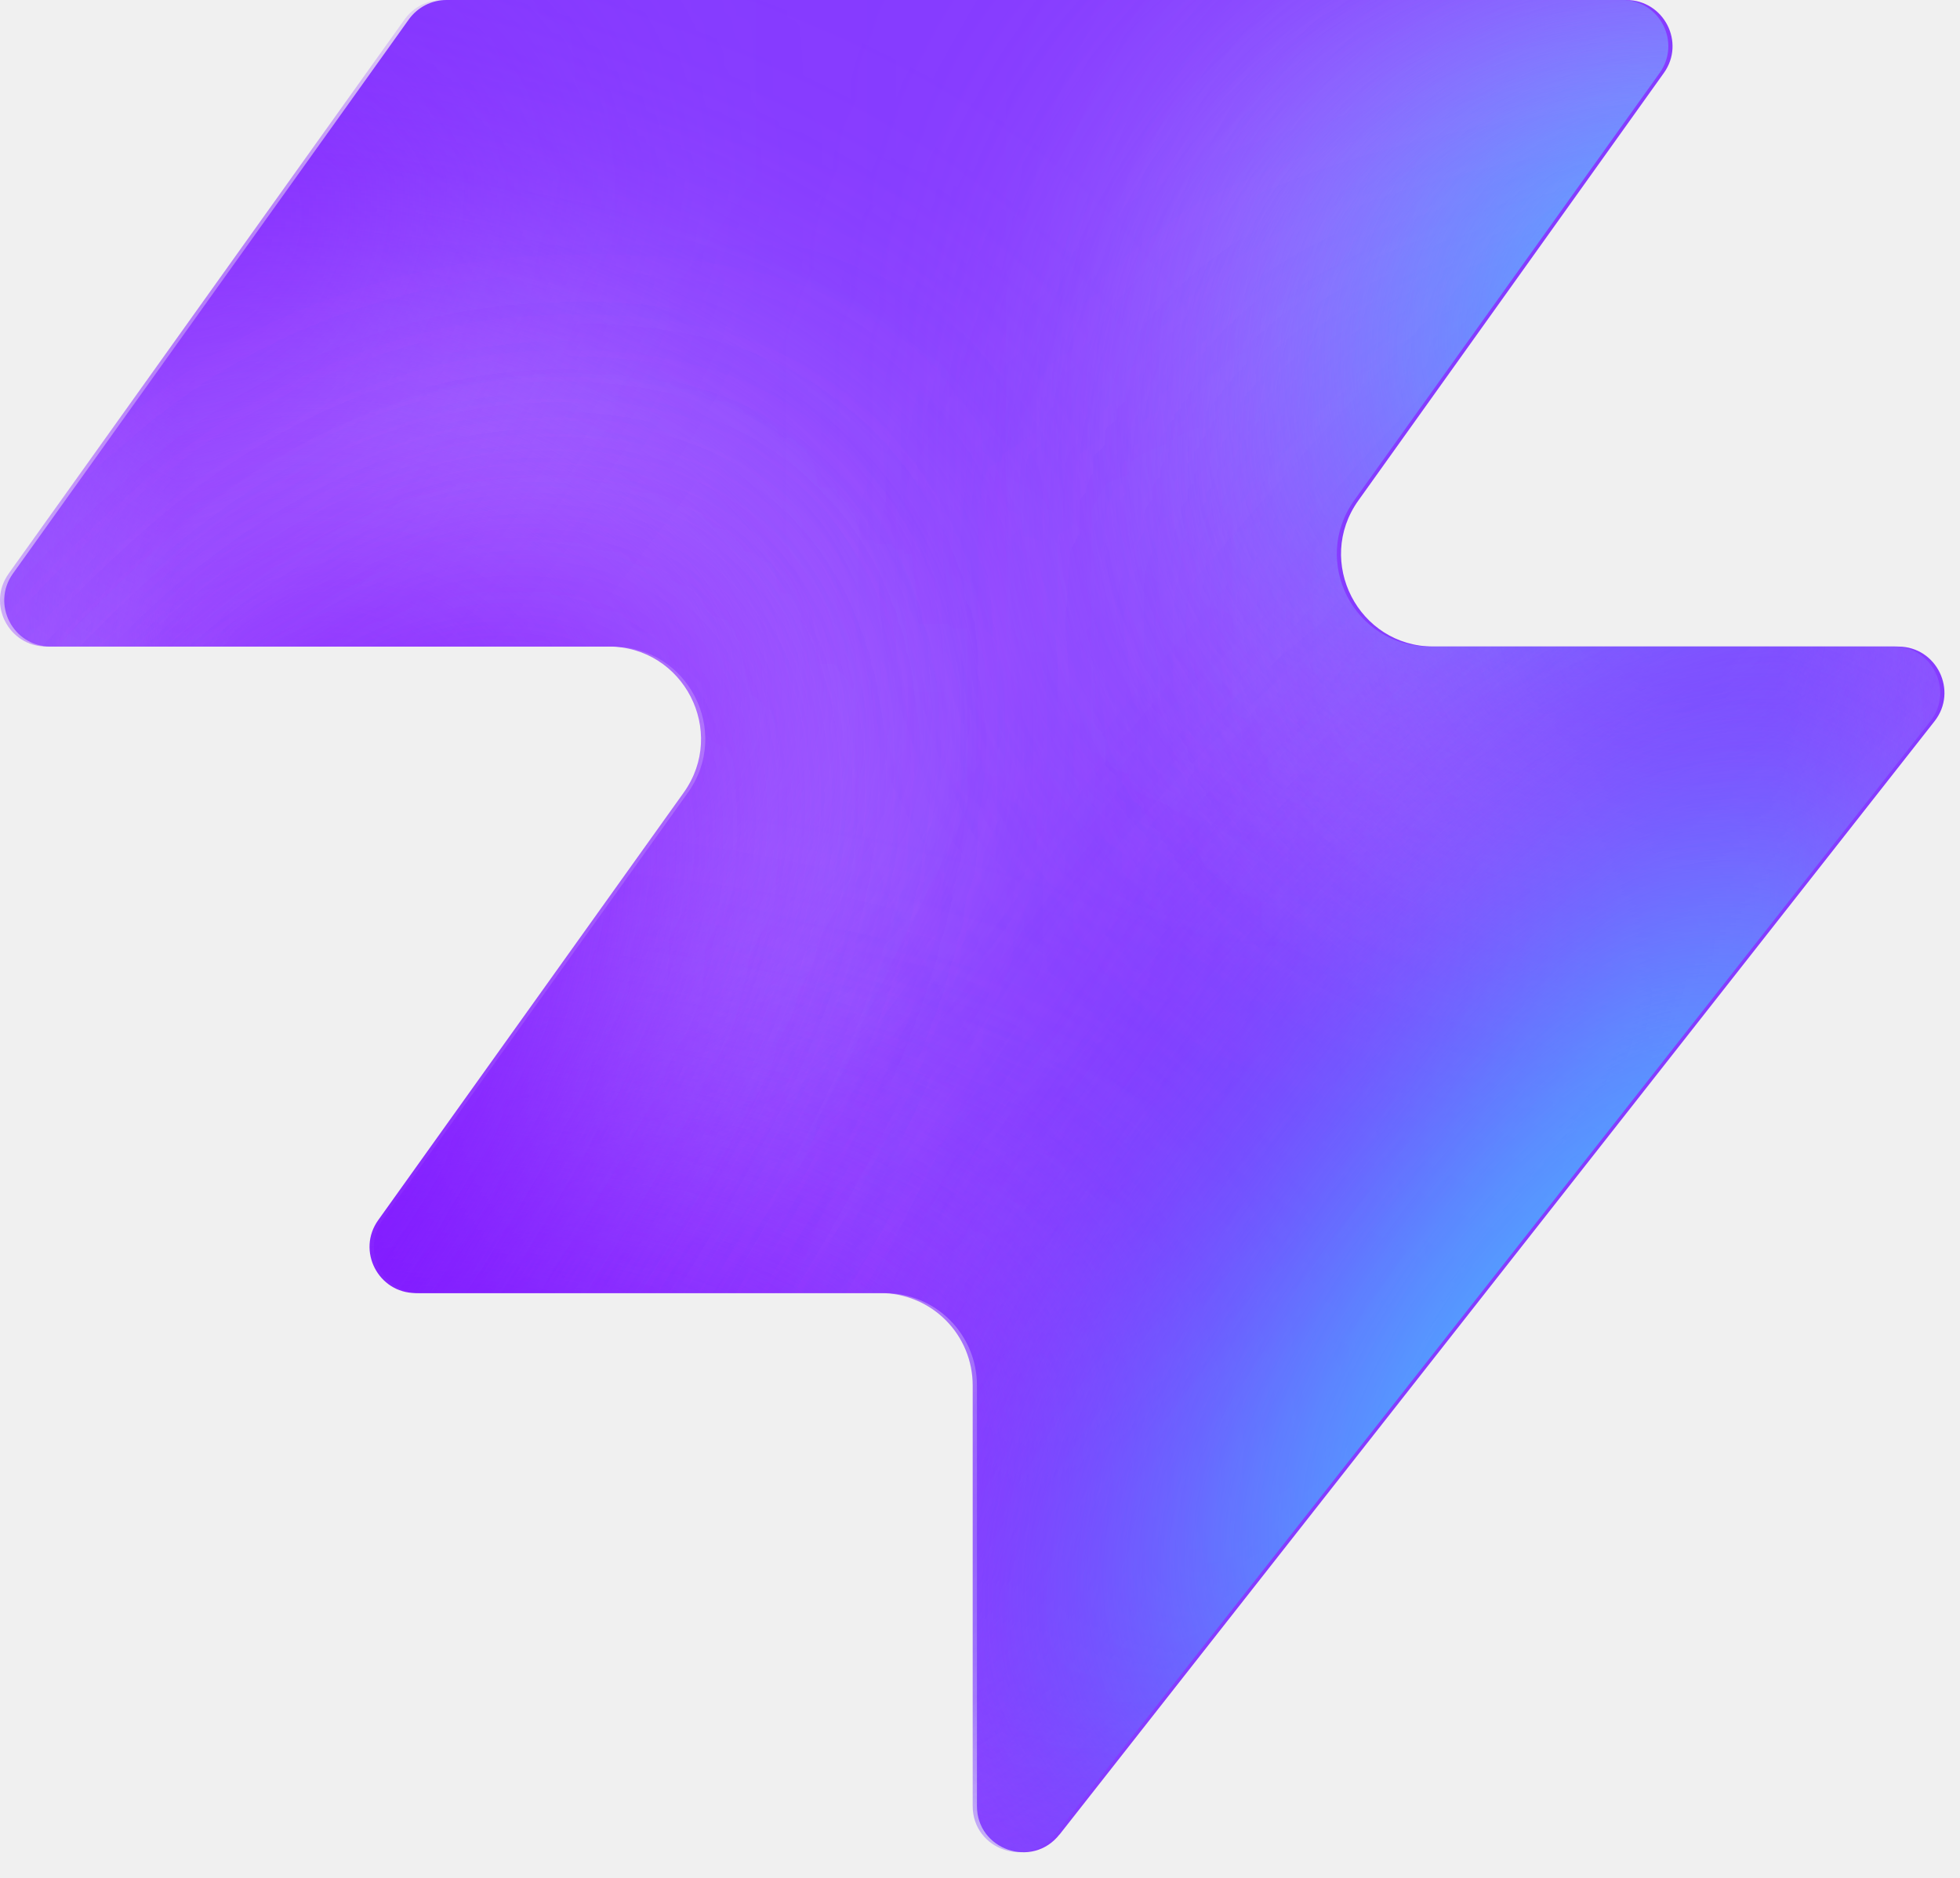
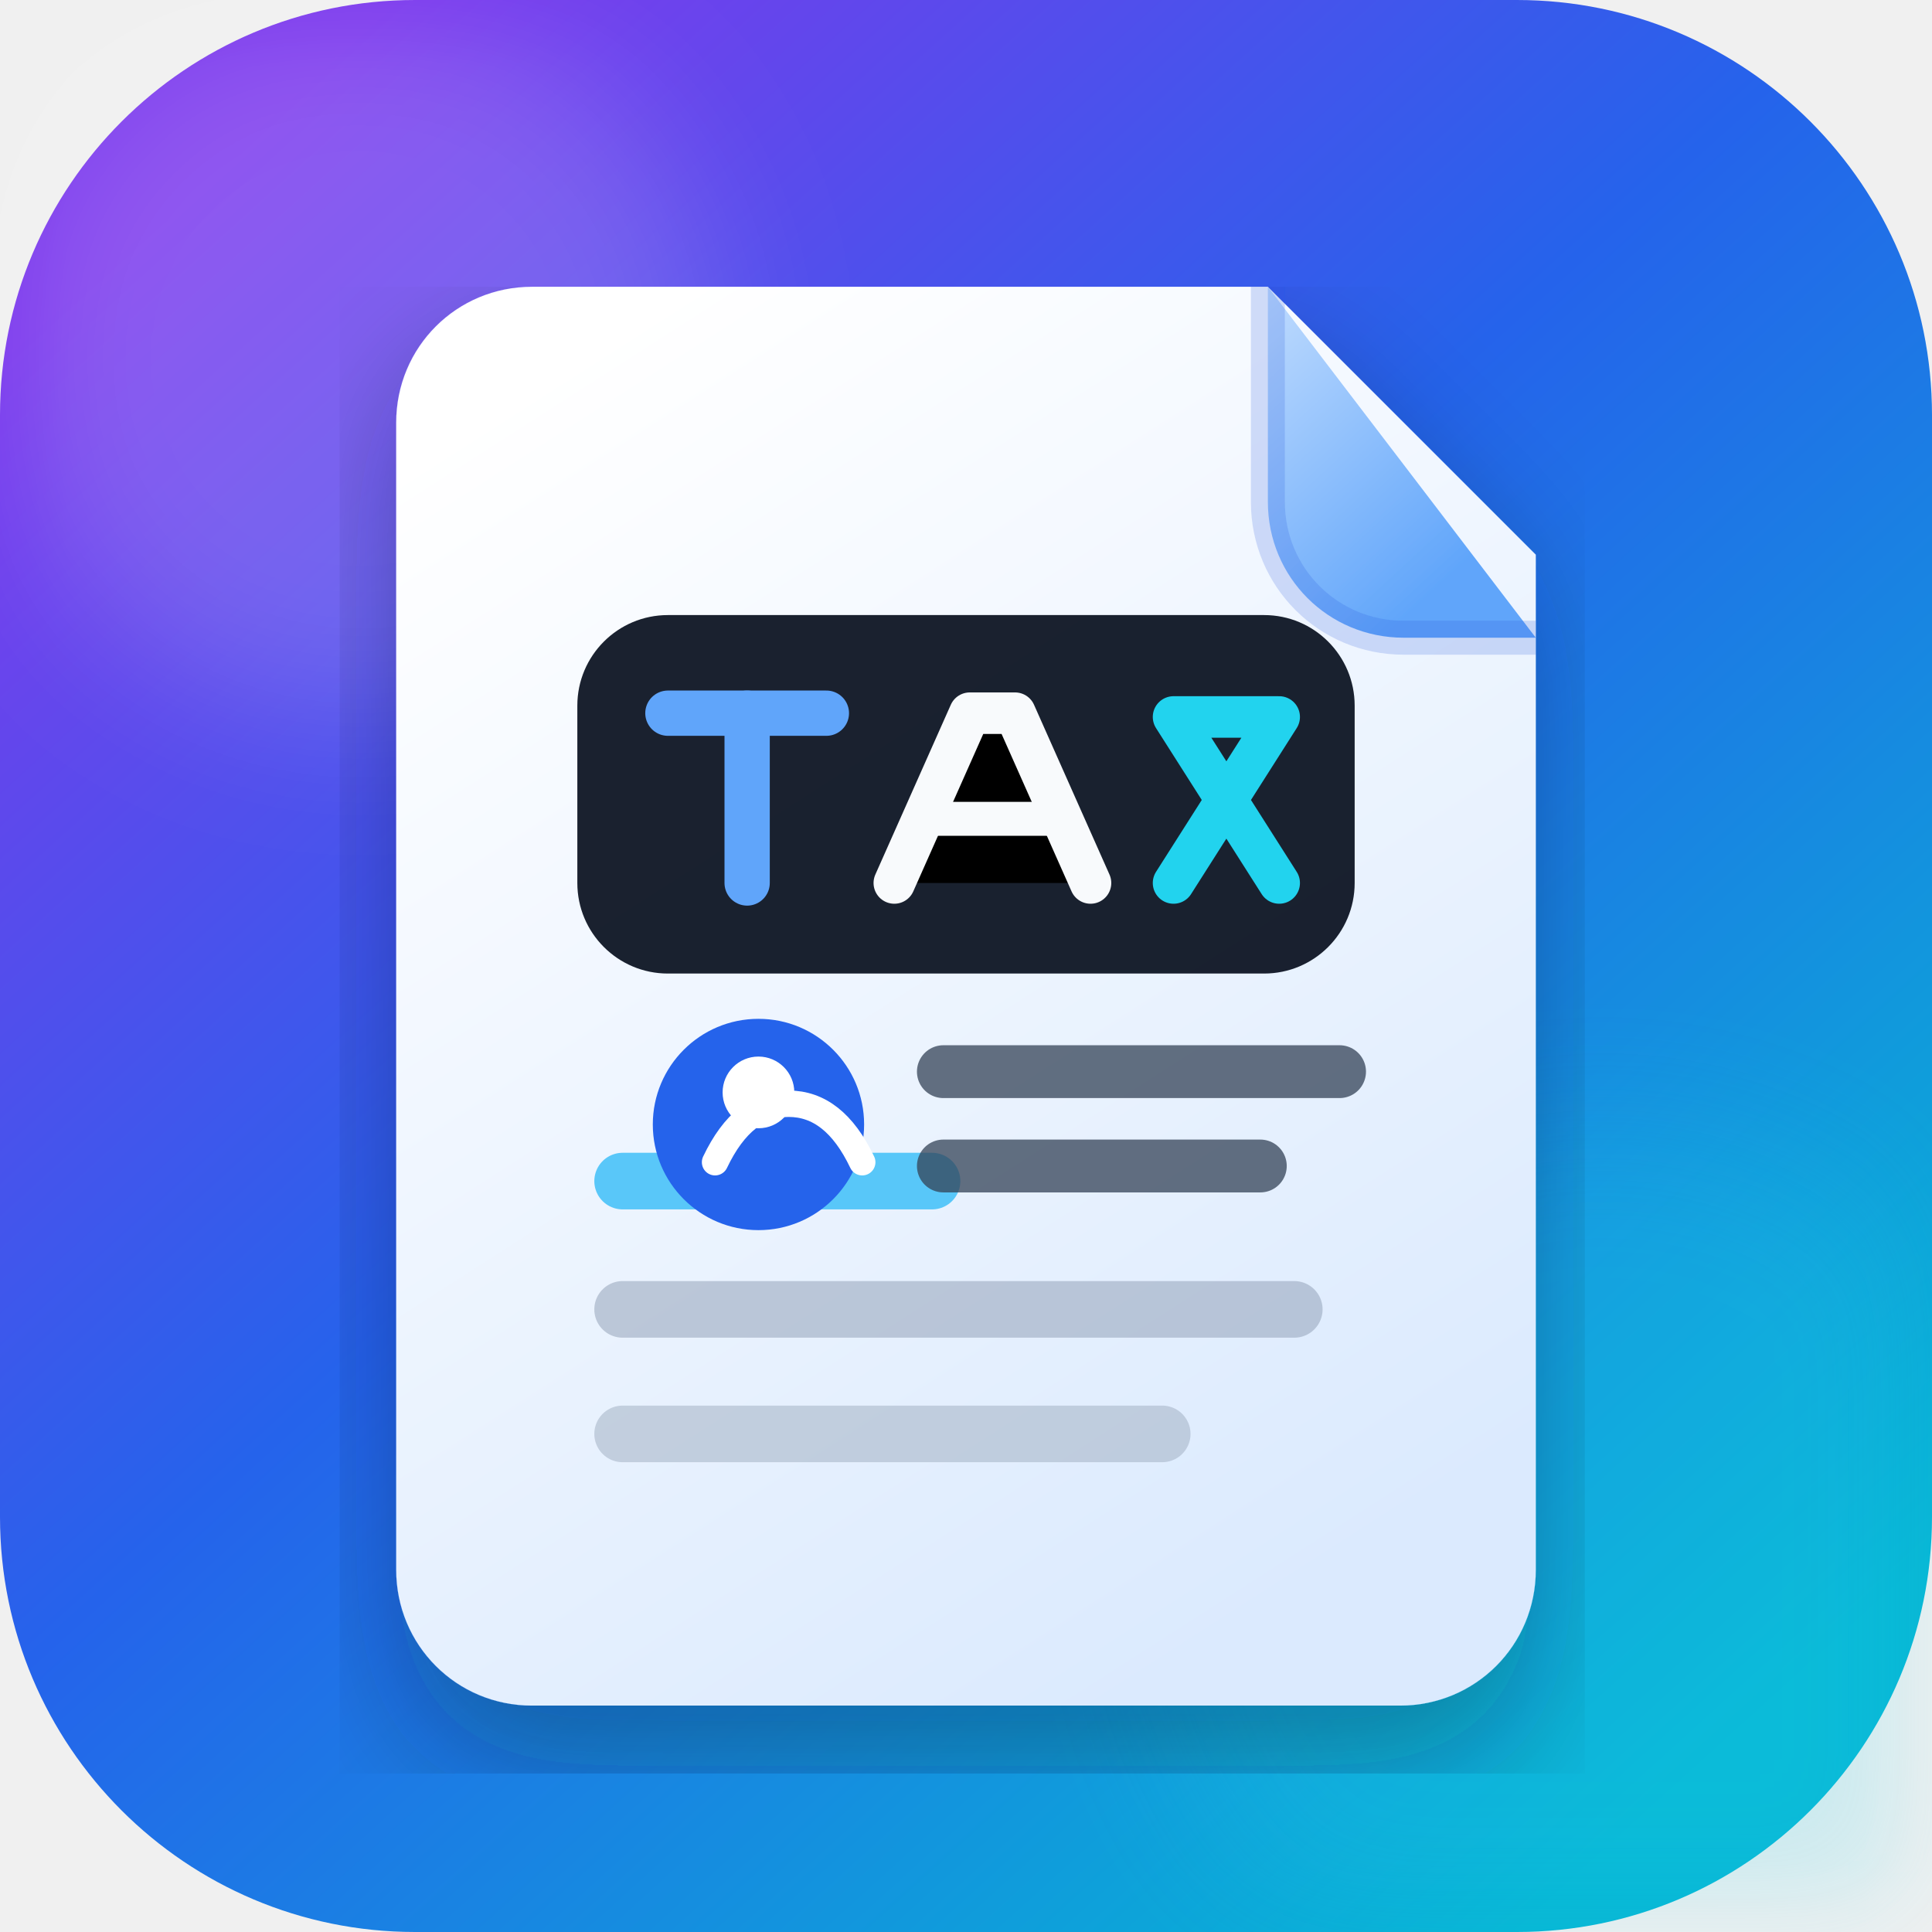
- <svg xmlns="http://www.w3.org/2000/svg" width="48" height="46" fill="none" viewBox="0 0 48 46">
-   <path fill="#863bff" d="M25.946 44.938c-.664.845-2.021.375-2.021-.698V33.937a2.26 2.26 0 0 0-2.262-2.262H10.287c-.92 0-1.456-1.04-.92-1.788l7.48-10.471c1.07-1.497 0-3.578-1.842-3.578H1.237c-.92 0-1.456-1.04-.92-1.788L10.013.474c.214-.297.556-.474.92-.474h28.894c.92 0 1.456 1.04.92 1.788l-7.48 10.471c-1.07 1.498 0 3.579 1.842 3.579h11.377c.943 0 1.473 1.088.89 1.83L25.947 44.94z" style="fill:#863bff;fill:color(display-p3 .525 .23 1);fill-opacity:1" />
-   <mask id="a" width="48" height="46" x="0" y="0" maskUnits="userSpaceOnUse" style="mask-type:alpha">
-     <path fill="#000" d="M25.842 44.938c-.664.844-2.021.375-2.021-.698V33.937a2.26 2.26 0 0 0-2.262-2.262H10.183c-.92 0-1.456-1.04-.92-1.788l7.48-10.471c1.07-1.498 0-3.579-1.842-3.579H1.133c-.92 0-1.456-1.04-.92-1.787L9.91.473c.214-.297.556-.474.92-.474h28.894c.92 0 1.456 1.04.92 1.788l-7.48 10.471c-1.07 1.498 0 3.578 1.842 3.578h11.377c.943 0 1.473 1.088.89 1.832L25.843 44.94z" style="fill:#000;fill-opacity:1" />
-   </mask>
-   <g mask="url(#a)">
-     <g filter="url(#b)">
-       <ellipse cx="5.508" cy="14.704" fill="#ede6ff" rx="5.508" ry="14.704" style="fill:#ede6ff;fill:color(display-p3 .927 .903 1);fill-opacity:1" transform="matrix(.00324 1 1 -.00324 -4.47 31.516)" />
-     </g>
-     <g filter="url(#c)">
-       <ellipse cx="10.399" cy="29.851" fill="#ede6ff" rx="10.399" ry="29.851" style="fill:#ede6ff;fill:color(display-p3 .927 .903 1);fill-opacity:1" transform="matrix(.00324 1 1 -.00324 -39.328 7.883)" />
-     </g>
-     <g filter="url(#d)">
-       <ellipse cx="5.508" cy="30.487" fill="#7e14ff" rx="5.508" ry="30.487" style="fill:#7e14ff;fill:color(display-p3 .492 .077 1);fill-opacity:1" transform="rotate(89.814 -25.913 -14.639)scale(1 -1)" />
-     </g>
-     <g filter="url(#e)">
-       <ellipse cx="5.508" cy="30.599" fill="#7e14ff" rx="5.508" ry="30.599" style="fill:#7e14ff;fill:color(display-p3 .492 .077 1);fill-opacity:1" transform="rotate(89.814 -32.644 -3.334)scale(1 -1)" />
-     </g>
-     <g filter="url(#f)">
-       <ellipse cx="5.508" cy="30.599" fill="#7e14ff" rx="5.508" ry="30.599" style="fill:#7e14ff;fill:color(display-p3 .492 .077 1);fill-opacity:1" transform="matrix(.00324 1 1 -.00324 -34.34 30.47)" />
-     </g>
-     <g filter="url(#g)">
-       <ellipse cx="14.072" cy="22.078" fill="#ede6ff" rx="14.072" ry="22.078" style="fill:#ede6ff;fill:color(display-p3 .927 .903 1);fill-opacity:1" transform="rotate(93.35 24.506 48.493)scale(-1 1)" />
-     </g>
-     <g filter="url(#h)">
-       <ellipse cx="3.47" cy="21.501" fill="#7e14ff" rx="3.47" ry="21.501" style="fill:#7e14ff;fill:color(display-p3 .492 .077 1);fill-opacity:1" transform="rotate(89.009 28.708 47.59)scale(-1 1)" />
-     </g>
-     <g filter="url(#i)">
-       <ellipse cx="3.47" cy="21.501" fill="#7e14ff" rx="3.47" ry="21.501" style="fill:#7e14ff;fill:color(display-p3 .492 .077 1);fill-opacity:1" transform="rotate(89.009 28.708 47.59)scale(-1 1)" />
-     </g>
-     <g filter="url(#j)">
-       <ellipse cx=".387" cy="8.972" fill="#7e14ff" rx="4.407" ry="29.108" style="fill:#7e14ff;fill:color(display-p3 .492 .077 1);fill-opacity:1" transform="rotate(39.51 .387 8.972)" />
-     </g>
-     <g filter="url(#k)">
-       <ellipse cx="47.523" cy="-6.092" fill="#7e14ff" rx="4.407" ry="29.108" style="fill:#7e14ff;fill:color(display-p3 .492 .077 1);fill-opacity:1" transform="rotate(37.892 47.523 -6.092)" />
-     </g>
-     <g filter="url(#l)">
-       <ellipse cx="41.412" cy="6.333" fill="#47bfff" rx="5.971" ry="9.665" style="fill:#47bfff;fill:color(display-p3 .28 .748 1);fill-opacity:1" transform="rotate(37.892 41.412 6.333)" />
-     </g>
-     <g filter="url(#m)">
-       <ellipse cx="-1.879" cy="38.332" fill="#7e14ff" rx="4.407" ry="29.108" style="fill:#7e14ff;fill:color(display-p3 .492 .077 1);fill-opacity:1" transform="rotate(37.892 -1.88 38.332)" />
-     </g>
-     <g filter="url(#n)">
-       <ellipse cx="-1.879" cy="38.332" fill="#7e14ff" rx="4.407" ry="29.108" style="fill:#7e14ff;fill:color(display-p3 .492 .077 1);fill-opacity:1" transform="rotate(37.892 -1.88 38.332)" />
-     </g>
-     <g filter="url(#o)">
-       <ellipse cx="35.651" cy="29.907" fill="#7e14ff" rx="4.407" ry="29.108" style="fill:#7e14ff;fill:color(display-p3 .492 .077 1);fill-opacity:1" transform="rotate(37.892 35.651 29.907)" />
-     </g>
-     <g filter="url(#p)">
-       <ellipse cx="38.418" cy="32.4" fill="#47bfff" rx="5.971" ry="15.297" style="fill:#47bfff;fill:color(display-p3 .28 .748 1);fill-opacity:1" transform="rotate(37.892 38.418 32.4)" />
-     </g>
-   </g>
+ <svg xmlns="http://www.w3.org/2000/svg" width="1024" height="1024" viewBox="0 0 1024 1024" role="img" aria-label="LaTeX 简历工坊图标">
  <defs>
-     <filter id="b" width="60.045" height="41.654" x="-19.77" y="16.149" color-interpolation-filters="sRGB" filterUnits="userSpaceOnUse">
-       <feFlood flood-opacity="0" result="BackgroundImageFix" />
-       <feBlend in="SourceGraphic" in2="BackgroundImageFix" result="shape" />
-       <feGaussianBlur result="effect1_foregroundBlur_2002_17158" stdDeviation="7.659" />
+     <linearGradient id="bg" x1="120" y1="80" x2="900" y2="940" gradientUnits="userSpaceOnUse">
+       <stop offset="0" stop-color="#7c3aed" />
+       <stop offset="0.45" stop-color="#2563eb" />
+       <stop offset="1" stop-color="#06b6d4" />
+     </linearGradient>
+     <linearGradient id="paper" x1="300" y1="190" x2="710" y2="830" gradientUnits="userSpaceOnUse">
+       <stop offset="0" stop-color="#ffffff" />
+       <stop offset="1" stop-color="#dbeafe" />
+     </linearGradient>
+     <linearGradient id="fold" x1="650" y1="175" x2="770" y2="305" gradientUnits="userSpaceOnUse">
+       <stop offset="0" stop-color="#bfdbfe" />
+       <stop offset="1" stop-color="#60a5fa" />
+     </linearGradient>
+     <filter id="shadow" x="180" y="120" width="660" height="820" filterUnits="userSpaceOnUse">
+       <feDropShadow dx="0" dy="32" stdDeviation="36" flood-color="#111827" flood-opacity="0.32" />
    </filter>
-     <filter id="c" width="90.34" height="51.437" x="-54.613" y="-7.533" color-interpolation-filters="sRGB" filterUnits="userSpaceOnUse">
-       <feFlood flood-opacity="0" result="BackgroundImageFix" />
-       <feBlend in="SourceGraphic" in2="BackgroundImageFix" result="shape" />
-       <feGaussianBlur result="effect1_foregroundBlur_2002_17158" stdDeviation="7.659" />
-     </filter>
-     <filter id="d" width="79.355" height="29.4" x="-49.64" y="2.03" color-interpolation-filters="sRGB" filterUnits="userSpaceOnUse">
-       <feFlood flood-opacity="0" result="BackgroundImageFix" />
-       <feBlend in="SourceGraphic" in2="BackgroundImageFix" result="shape" />
-       <feGaussianBlur result="effect1_foregroundBlur_2002_17158" stdDeviation="4.596" />
-     </filter>
-     <filter id="e" width="79.579" height="29.4" x="-45.045" y="20.029" color-interpolation-filters="sRGB" filterUnits="userSpaceOnUse">
-       <feFlood flood-opacity="0" result="BackgroundImageFix" />
-       <feBlend in="SourceGraphic" in2="BackgroundImageFix" result="shape" />
-       <feGaussianBlur result="effect1_foregroundBlur_2002_17158" stdDeviation="4.596" />
-     </filter>
-     <filter id="f" width="79.579" height="29.4" x="-43.513" y="21.178" color-interpolation-filters="sRGB" filterUnits="userSpaceOnUse">
-       <feFlood flood-opacity="0" result="BackgroundImageFix" />
-       <feBlend in="SourceGraphic" in2="BackgroundImageFix" result="shape" />
-       <feGaussianBlur result="effect1_foregroundBlur_2002_17158" stdDeviation="4.596" />
-     </filter>
-     <filter id="g" width="74.749" height="58.852" x="15.756" y="-17.901" color-interpolation-filters="sRGB" filterUnits="userSpaceOnUse">
-       <feFlood flood-opacity="0" result="BackgroundImageFix" />
-       <feBlend in="SourceGraphic" in2="BackgroundImageFix" result="shape" />
-       <feGaussianBlur result="effect1_foregroundBlur_2002_17158" stdDeviation="7.659" />
-     </filter>
-     <filter id="h" width="61.377" height="25.362" x="23.548" y="2.284" color-interpolation-filters="sRGB" filterUnits="userSpaceOnUse">
-       <feFlood flood-opacity="0" result="BackgroundImageFix" />
-       <feBlend in="SourceGraphic" in2="BackgroundImageFix" result="shape" />
-       <feGaussianBlur result="effect1_foregroundBlur_2002_17158" stdDeviation="4.596" />
-     </filter>
-     <filter id="i" width="61.377" height="25.362" x="23.548" y="2.284" color-interpolation-filters="sRGB" filterUnits="userSpaceOnUse">
-       <feFlood flood-opacity="0" result="BackgroundImageFix" />
-       <feBlend in="SourceGraphic" in2="BackgroundImageFix" result="shape" />
-       <feGaussianBlur result="effect1_foregroundBlur_2002_17158" stdDeviation="4.596" />
-     </filter>
-     <filter id="j" width="56.045" height="63.649" x="-27.636" y="-22.853" color-interpolation-filters="sRGB" filterUnits="userSpaceOnUse">
-       <feFlood flood-opacity="0" result="BackgroundImageFix" />
-       <feBlend in="SourceGraphic" in2="BackgroundImageFix" result="shape" />
-       <feGaussianBlur result="effect1_foregroundBlur_2002_17158" stdDeviation="4.596" />
-     </filter>
-     <filter id="k" width="54.814" height="64.646" x="20.116" y="-38.415" color-interpolation-filters="sRGB" filterUnits="userSpaceOnUse">
-       <feFlood flood-opacity="0" result="BackgroundImageFix" />
-       <feBlend in="SourceGraphic" in2="BackgroundImageFix" result="shape" />
-       <feGaussianBlur result="effect1_foregroundBlur_2002_17158" stdDeviation="4.596" />
-     </filter>
-     <filter id="l" width="33.541" height="35.313" x="24.641" y="-11.323" color-interpolation-filters="sRGB" filterUnits="userSpaceOnUse">
-       <feFlood flood-opacity="0" result="BackgroundImageFix" />
-       <feBlend in="SourceGraphic" in2="BackgroundImageFix" result="shape" />
-       <feGaussianBlur result="effect1_foregroundBlur_2002_17158" stdDeviation="4.596" />
-     </filter>
-     <filter id="m" width="54.814" height="64.646" x="-29.286" y="6.009" color-interpolation-filters="sRGB" filterUnits="userSpaceOnUse">
-       <feFlood flood-opacity="0" result="BackgroundImageFix" />
-       <feBlend in="SourceGraphic" in2="BackgroundImageFix" result="shape" />
-       <feGaussianBlur result="effect1_foregroundBlur_2002_17158" stdDeviation="4.596" />
-     </filter>
-     <filter id="n" width="54.814" height="64.646" x="-29.286" y="6.009" color-interpolation-filters="sRGB" filterUnits="userSpaceOnUse">
-       <feFlood flood-opacity="0" result="BackgroundImageFix" />
-       <feBlend in="SourceGraphic" in2="BackgroundImageFix" result="shape" />
-       <feGaussianBlur result="effect1_foregroundBlur_2002_17158" stdDeviation="4.596" />
-     </filter>
-     <filter id="o" width="54.814" height="64.646" x="8.244" y="-2.416" color-interpolation-filters="sRGB" filterUnits="userSpaceOnUse">
-       <feFlood flood-opacity="0" result="BackgroundImageFix" />
-       <feBlend in="SourceGraphic" in2="BackgroundImageFix" result="shape" />
-       <feGaussianBlur result="effect1_foregroundBlur_2002_17158" stdDeviation="4.596" />
-     </filter>
-     <filter id="p" width="39.409" height="43.623" x="18.713" y="10.588" color-interpolation-filters="sRGB" filterUnits="userSpaceOnUse">
-       <feFlood flood-opacity="0" result="BackgroundImageFix" />
-       <feBlend in="SourceGraphic" in2="BackgroundImageFix" result="shape" />
-       <feGaussianBlur result="effect1_foregroundBlur_2002_17158" stdDeviation="4.596" />
+     <filter id="soft" x="0" y="0" width="1024" height="1024" filterUnits="userSpaceOnUse">
+       <feGaussianBlur stdDeviation="38" />
    </filter>
  </defs>
+   <rect width="1024" height="1024" rx="220" fill="url(#bg)" />
+   <circle cx="190" cy="190" r="190" fill="#ffffff" opacity="0.15" filter="url(#soft)" />
+   <circle cx="850" cy="835" r="240" fill="#22d3ee" opacity="0.18" filter="url(#soft)" />
+   <g filter="url(#shadow)">
+     <path d="M282 152h390l142 142v538c0 40-32 72-72 72H282c-40 0-72-32-72-72V224c0-40 32-72 72-72Z" fill="url(#paper)" />
+     <path d="M672 152v114c0 40 32 72 72 72h70L672 152Z" fill="url(#fold)" />
+     <path d="M672 152v114c0 40 32 72 72 72h70" fill="none" stroke="#1d4ed8" stroke-opacity="0.18" stroke-width="18" stroke-linejoin="round" />
+   </g>
+   <g fill="none" stroke-linecap="round">
+     <path d="M330 694h356" stroke="#94a3b8" stroke-width="30" opacity="0.55" />
+     <path d="M330 760h286" stroke="#94a3b8" stroke-width="30" opacity="0.45" />
+     <path d="M330 626h164" stroke="#38bdf8" stroke-width="30" opacity="0.82" />
+   </g>
+   <g transform="translate(306 326)">
+     <rect x="0" y="0" width="412" height="190" rx="48" fill="#111827" opacity="0.96" />
+     <path d="M48 52h84" stroke="#60a5fa" stroke-width="24" stroke-linecap="round" />
+     <path d="M90 52v90" stroke="#60a5fa" stroke-width="24" stroke-linecap="round" />
+     <path d="M168 142l40-90h24l40 90" stroke="#f8fafc" stroke-width="22" stroke-linecap="round" stroke-linejoin="round" />
+     <path d="M184 108h70" stroke="#f8fafc" stroke-width="18" stroke-linecap="round" />
+     <path d="M316 54h56M316 54l56 88M372 54l-56 88" stroke="#22d3ee" stroke-width="22" stroke-linecap="round" stroke-linejoin="round" />
+   </g>
+   <g transform="translate(346 540)">
+     <rect x="0" y="0" width="112" height="112" rx="56" fill="#2563eb" />
+     <path d="M33 76c10-21 23-31 39-31s29 10 39 31" fill="none" stroke="#ffffff" stroke-width="14" stroke-linecap="round" />
+     <circle cx="56" cy="39" r="19" fill="#ffffff" />
+     <path d="M154 28h210M154 78h168" stroke="#334155" stroke-width="28" stroke-linecap="round" opacity="0.75" />
+   </g>
</svg>
